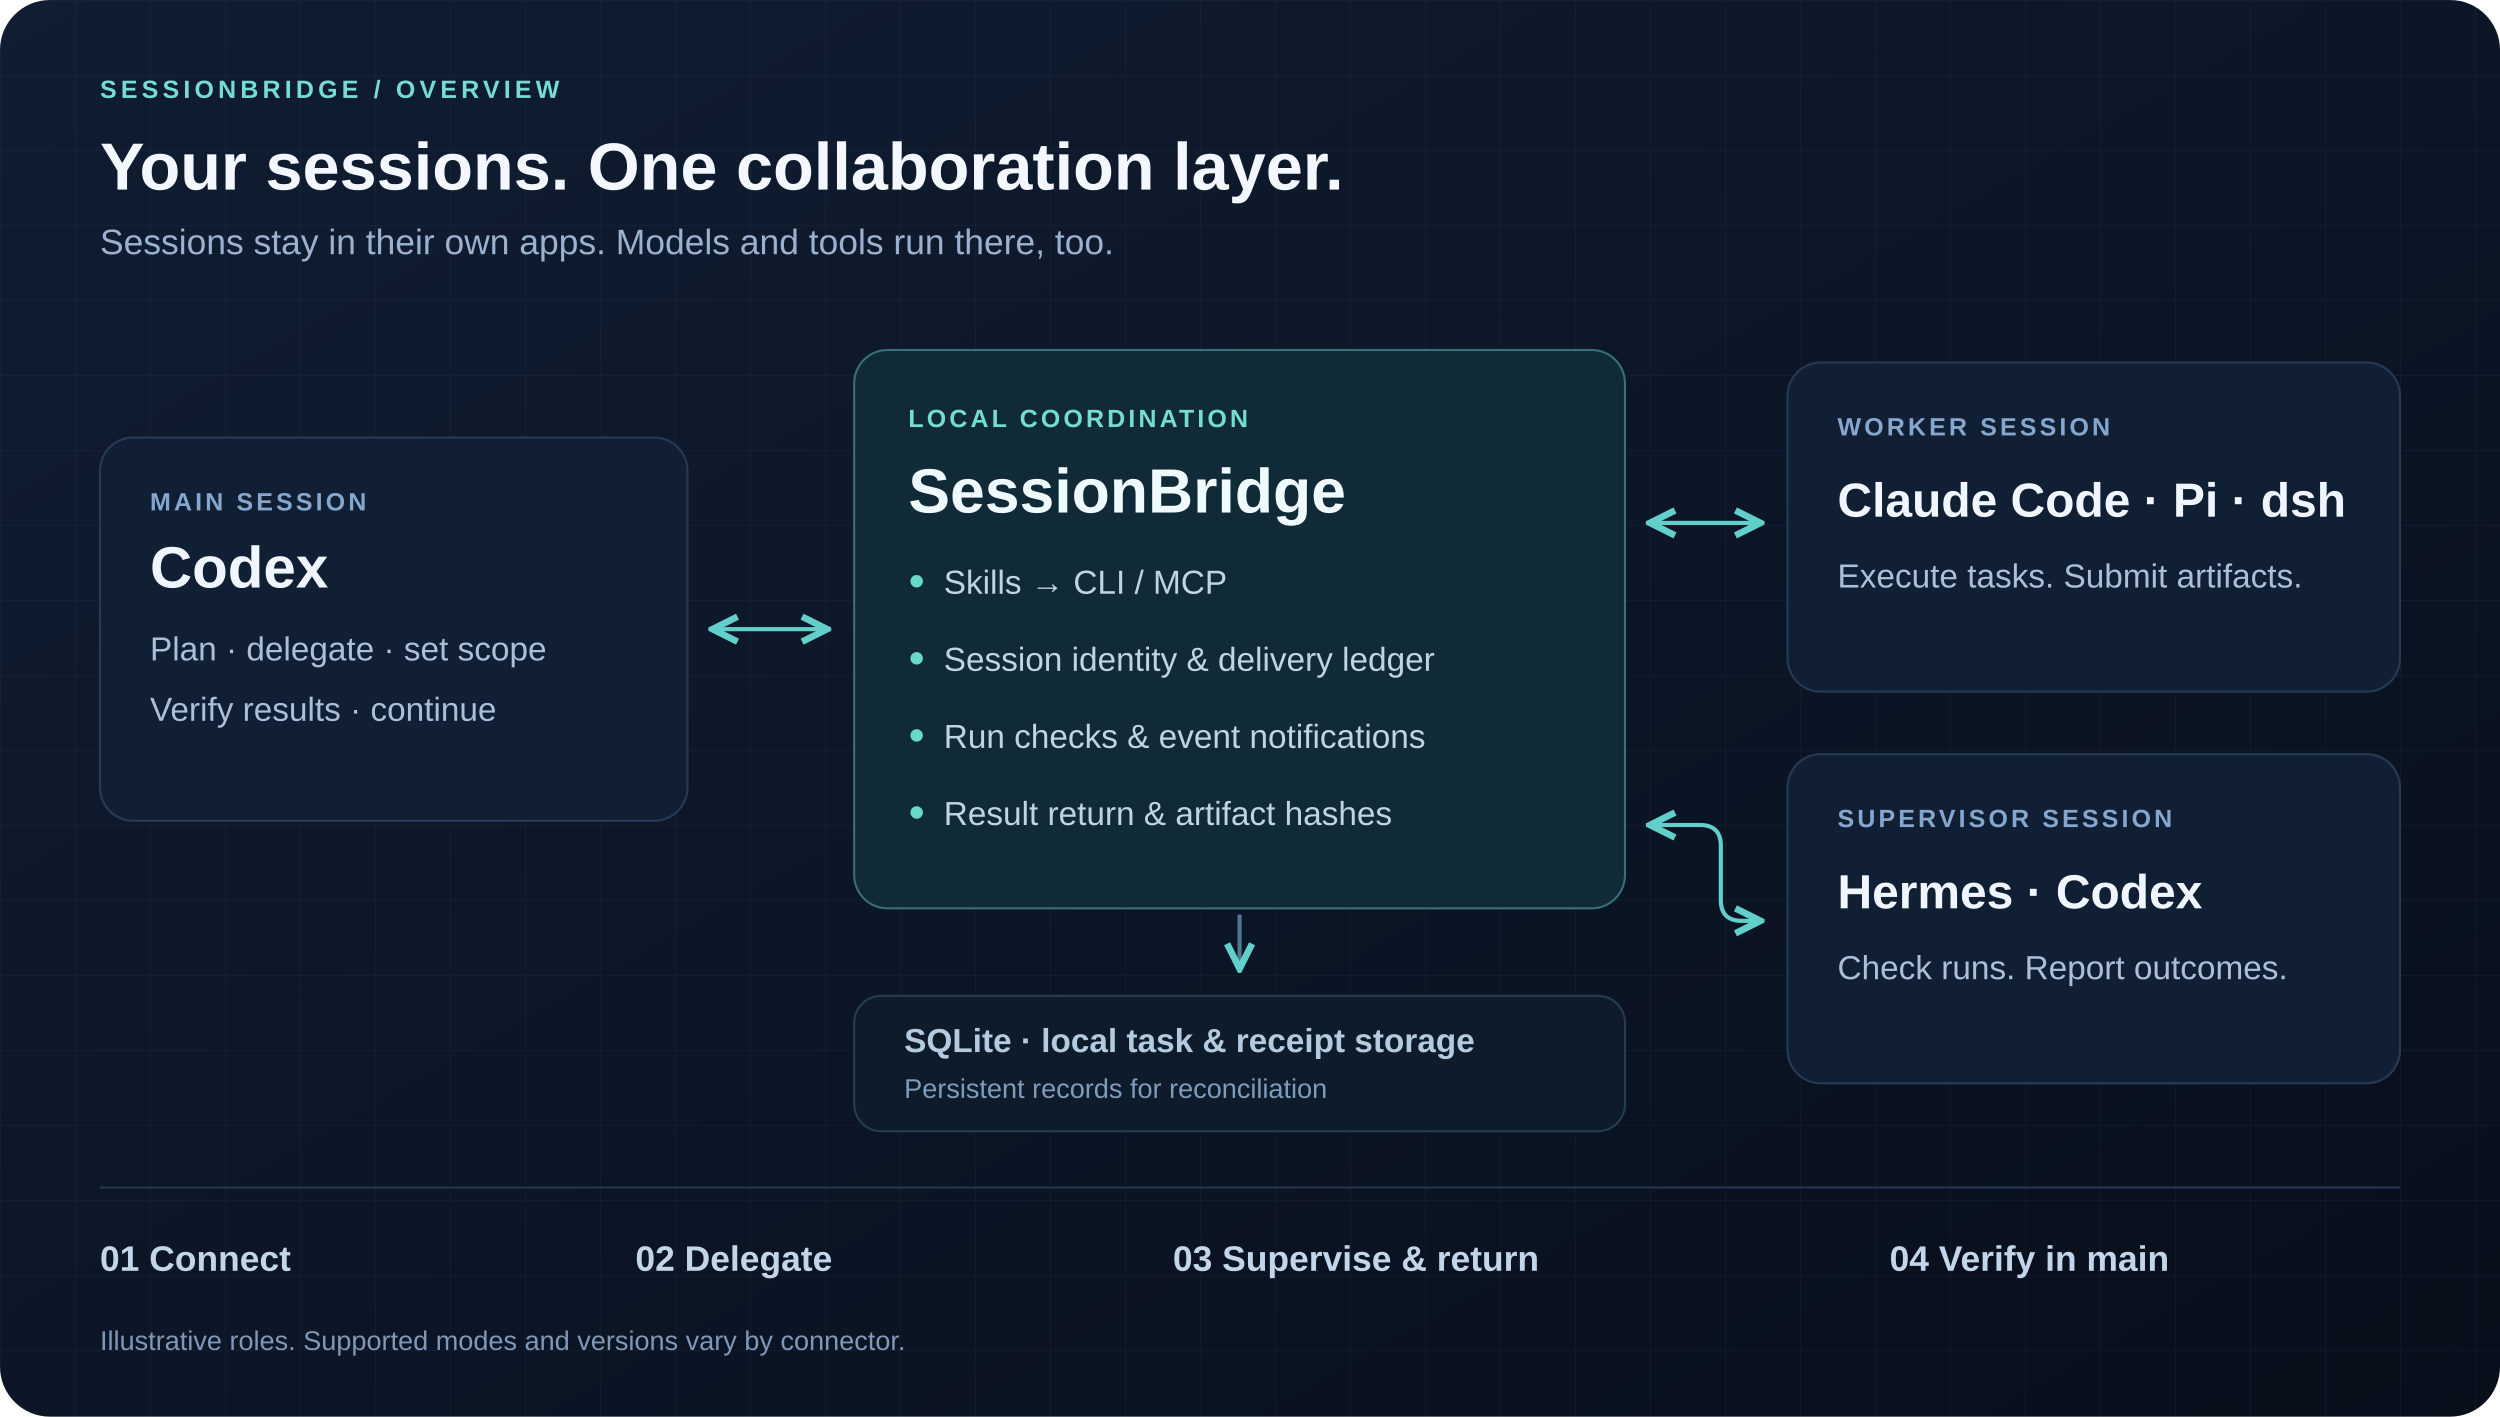
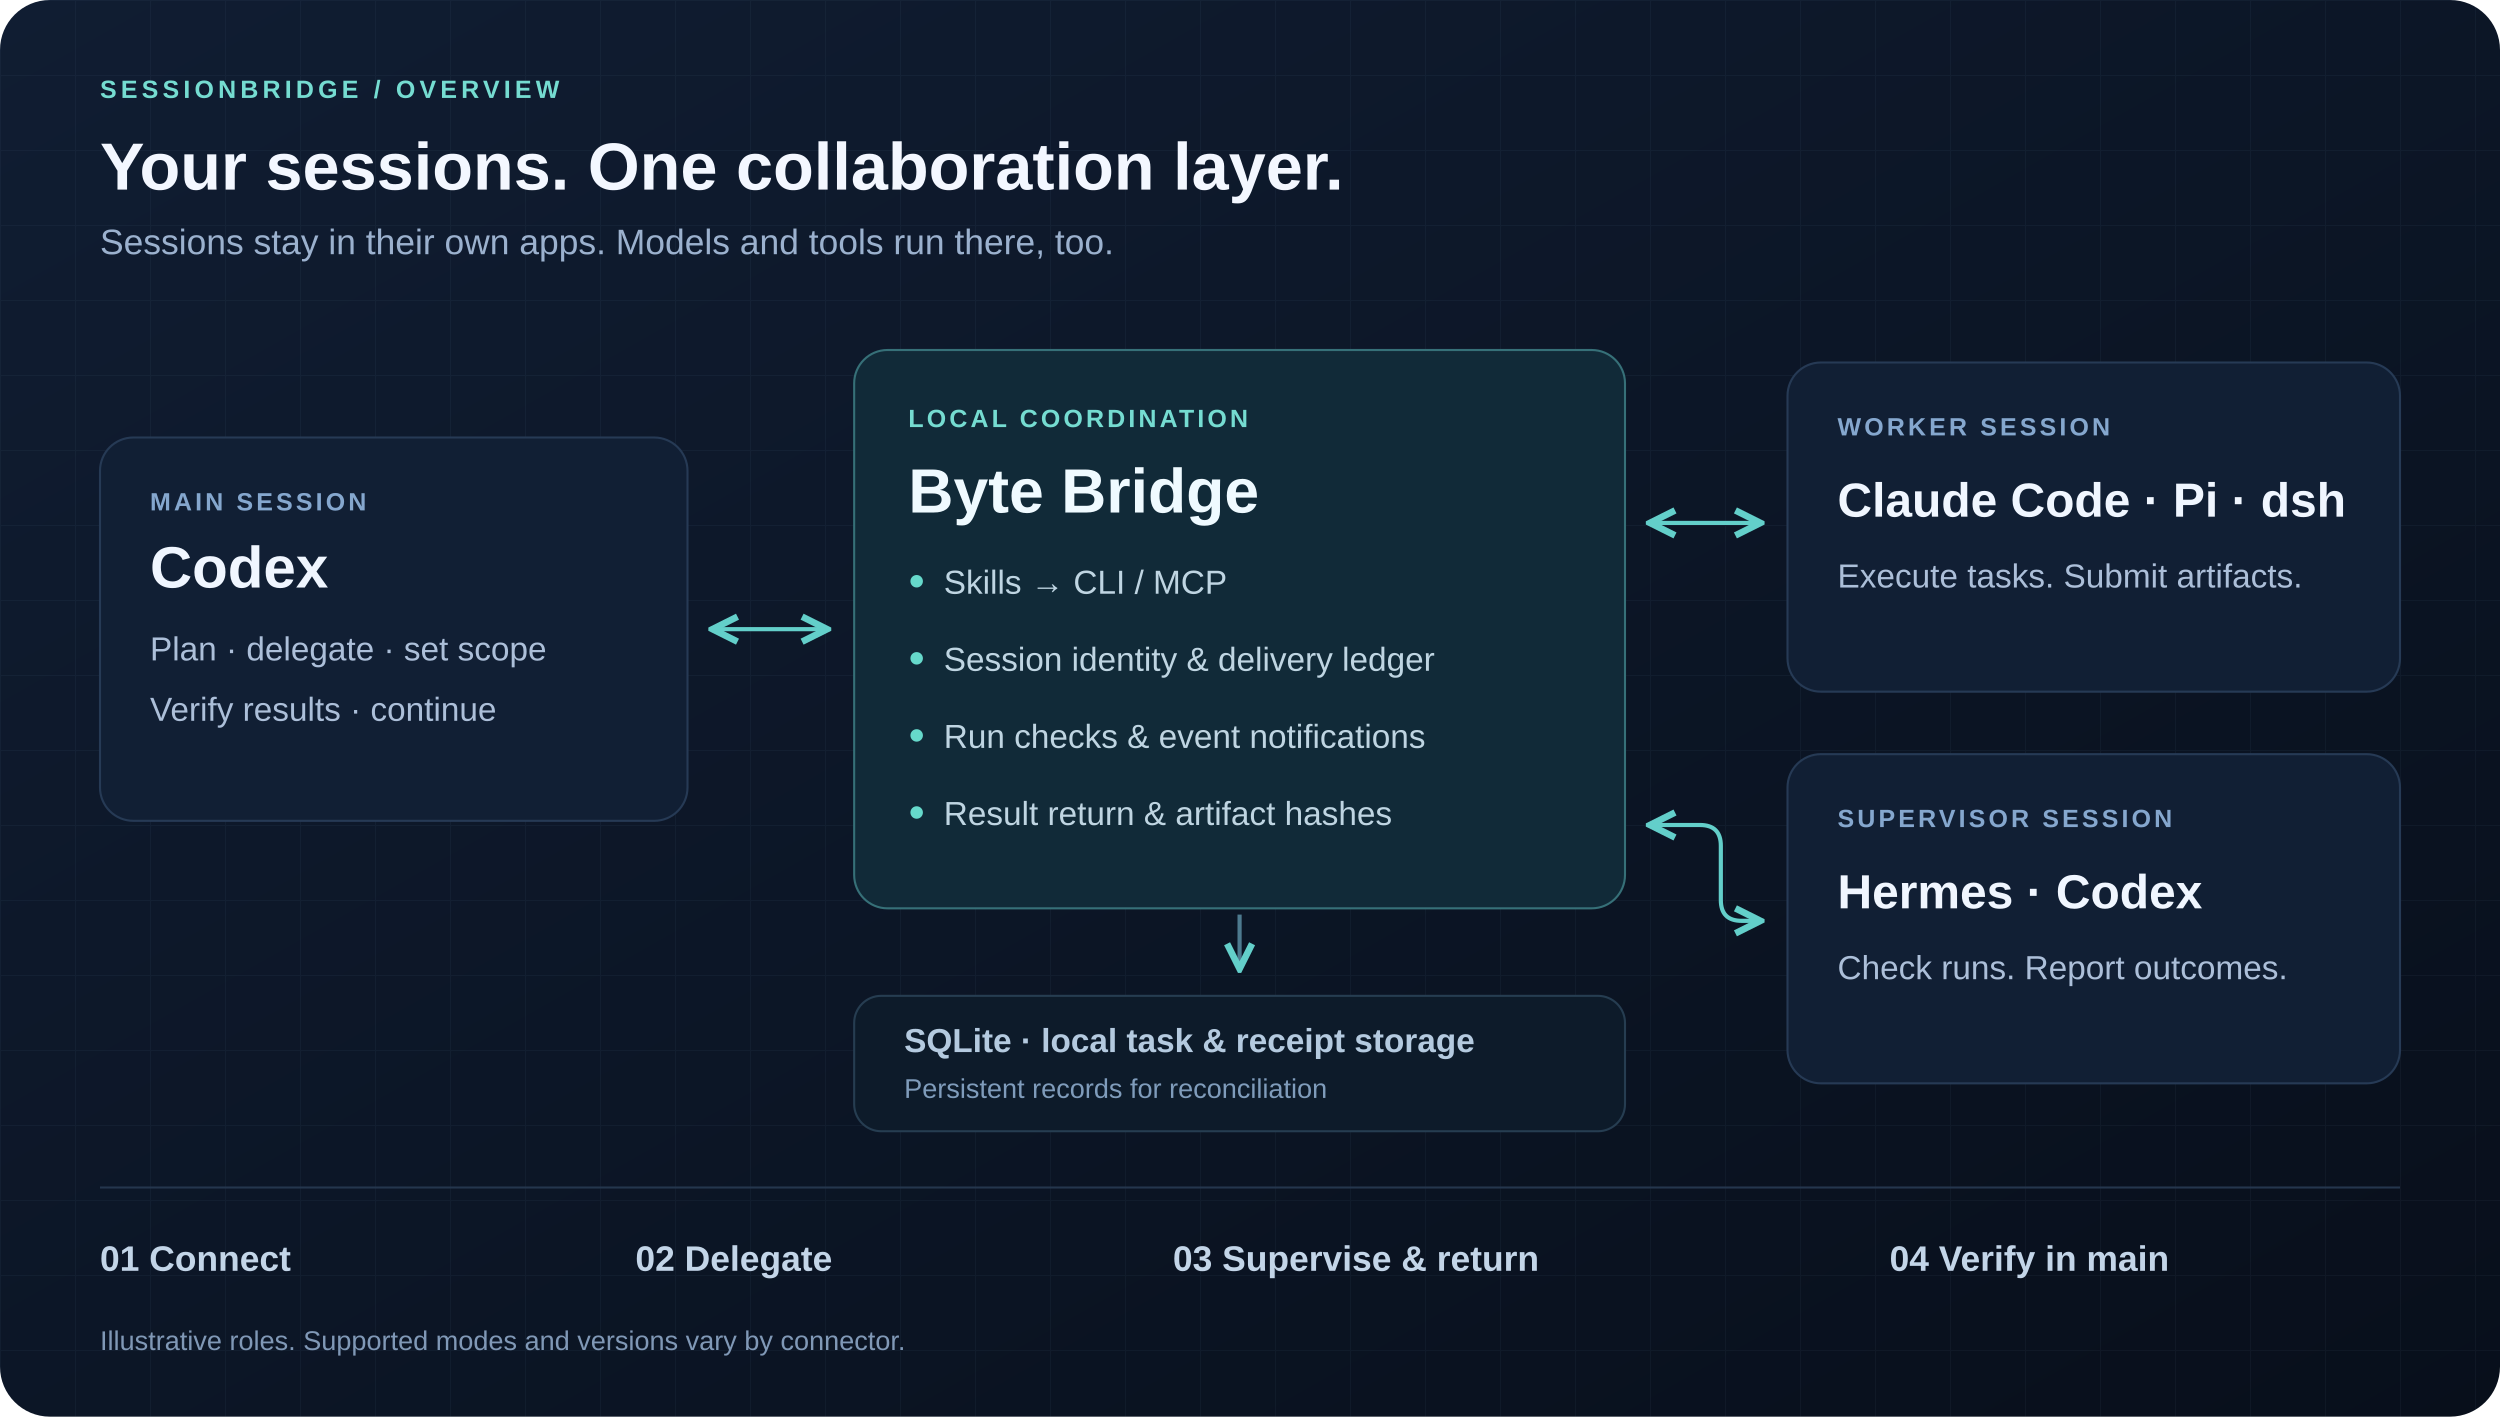
<svg xmlns="http://www.w3.org/2000/svg" width="1200" height="680" viewBox="0 0 1200 680" role="img" aria-labelledby="title desc">
  <defs>
    <linearGradient id="bg" x2="1" y2="1">
      <stop stop-color="#101d32" />
      <stop offset="1" stop-color="#080f1b" />
    </linearGradient>
    <linearGradient id="accent">
      <stop stop-color="#5ae0d0" />
      <stop offset="1" stop-color="#69abff" />
    </linearGradient>
    <pattern id="grid" width="36" height="36" patternUnits="userSpaceOnUse">
      <path d="M 36 0 H 0 V 36" fill="none" stroke="#86a8d8" stroke-opacity=".055" />
    </pattern>
    <marker id="arrow" markerWidth="8" markerHeight="8" refX="7" refY="4" orient="auto-start-reverse">
      <path d="M1 1L7 4L1 7" fill="none" stroke="#63cfca" stroke-width="1.6" />
    </marker>
  </defs>
  <g font-family="-apple-system, BlinkMacSystemFont, Segoe UI, Arial, PingFang SC, Microsoft YaHei, sans-serif">
    <rect width="1200" height="680" rx="24" fill="url(#bg)" />
    <rect width="1200" height="680" rx="24" fill="url(#grid)" />
    <text x="48" y="47" font-size="12" fill="#75dcd1" font-weight="650" letter-spacing="2">SESSIONBRIDGE / OVERVIEW</text>
    <text x="48" y="91" font-size="32" fill="#f3f7ff" font-weight="650">Your sessions. One collaboration layer.</text>
    <text x="48" y="122" font-size="17" fill="#9bb1ce" font-weight="400">Sessions stay in their own apps. Models and tools run there, too.</text>
    <rect x="48" y="210" width="282" height="184" rx="16" fill="#111f34" stroke="#263a55" />
    <rect x="410" y="168" width="370" height="268" rx="16" fill="#112a38" stroke="#367078" />
    <rect x="858" y="174" width="294" height="158" rx="16" fill="#111f34" stroke="#263a55" />
    <rect x="858" y="362" width="294" height="158" rx="16" fill="#111f34" stroke="#263a55" />
    <text x="72" y="245" font-size="12" fill="#85a7ce" font-weight="650" letter-spacing="1.5">MAIN SESSION</text>
    <text x="72" y="282" font-size="28" fill="#f0f6ff" font-weight="650">Codex</text>
    <text x="72" y="317" font-size="16" fill="#acbfd9" font-weight="400">Plan · delegate · set scope</text>
    <text x="72" y="346" font-size="16" fill="#acbfd9" font-weight="400">Verify results · continue</text>
    <text x="436" y="205" font-size="12" fill="#75dcd1" font-weight="650" letter-spacing="1.5">LOCAL COORDINATION</text>
-     <text x="436" y="246" font-size="30" fill="#effaff" font-weight="650">SessionBridge</text>
+     <text x="436" y="246" font-size="30" fill="#effaff" font-weight="650">Byte Bridge</text>
    <circle cx="440" cy="279" r="3" fill="#66d9cb" />
    <text x="453" y="285" font-size="16" fill="#bfd5e2" font-weight="400">Skills → CLI / MCP</text>
    <circle cx="440" cy="316" r="3" fill="#66d9cb" />
    <text x="453" y="322" font-size="16" fill="#bfd5e2" font-weight="400">Session identity &amp; delivery ledger</text>
    <circle cx="440" cy="353" r="3" fill="#66d9cb" />
    <text x="453" y="359" font-size="16" fill="#bfd5e2" font-weight="400">Run checks &amp; event notifications</text>
    <circle cx="440" cy="390" r="3" fill="#66d9cb" />
    <text x="453" y="396" font-size="16" fill="#bfd5e2" font-weight="400">Result return &amp; artifact hashes</text>
    <text x="882" y="209" font-size="12" fill="#85a7ce" font-weight="650" letter-spacing="1.5">WORKER SESSION</text>
    <text x="882" y="248" font-size="23" fill="#f0f6ff" font-weight="650">Claude Code · Pi · dsh</text>
    <text x="882" y="282" font-size="16" fill="#acbfd9" font-weight="400">Execute tasks. Submit artifacts.</text>
    <text x="882" y="397" font-size="12" fill="#85a7ce" font-weight="650" letter-spacing="1.5">SUPERVISOR SESSION</text>
    <text x="882" y="436" font-size="23" fill="#f0f6ff" font-weight="650">Hermes · Codex</text>
    <text x="882" y="470" font-size="16" fill="#acbfd9" font-weight="400">Check runs. Report outcomes.</text>
    <g fill="none" stroke="#63cfca" stroke-width="2" marker-start="url(#arrow)" marker-end="url(#arrow)">
      <path d="M342 302H397" />
      <path d="M792 251H845" />
      <path d="M792 396H816Q826 396 826 406V432Q826 442 836 442H845" />
    </g>
    <rect x="410" y="478" width="370" height="65" rx="13" fill="#0d1b2a" stroke="#263d51" />
    <path d="M595 439V465" fill="none" stroke="#4d7a8f" stroke-width="2" marker-end="url(#arrow)" />
    <text x="434" y="505" font-size="16" fill="#b4cadf" font-weight="550">SQLite · local task &amp; receipt storage</text>
    <text x="434" y="527" font-size="13" fill="#7f9cbb" font-weight="400">Persistent records for reconciliation</text>
    <path d="M48 570H1152" stroke="#24364d" />
    <text x="48" y="610" font-size="17" fill="#c3d5e8" font-weight="550">01 Connect</text>
    <text x="305" y="610" font-size="17" fill="#c3d5e8" font-weight="550">02 Delegate</text>
    <text x="563" y="610" font-size="17" fill="#c3d5e8" font-weight="550">03 Supervise &amp; return</text>
    <text x="907" y="610" font-size="17" fill="#c3d5e8" font-weight="550">04 Verify in main</text>
    <text x="48" y="648" font-size="13" fill="#8098b6" font-weight="400">Illustrative roles. Supported modes and versions vary by connector.</text>
  </g>
</svg>
